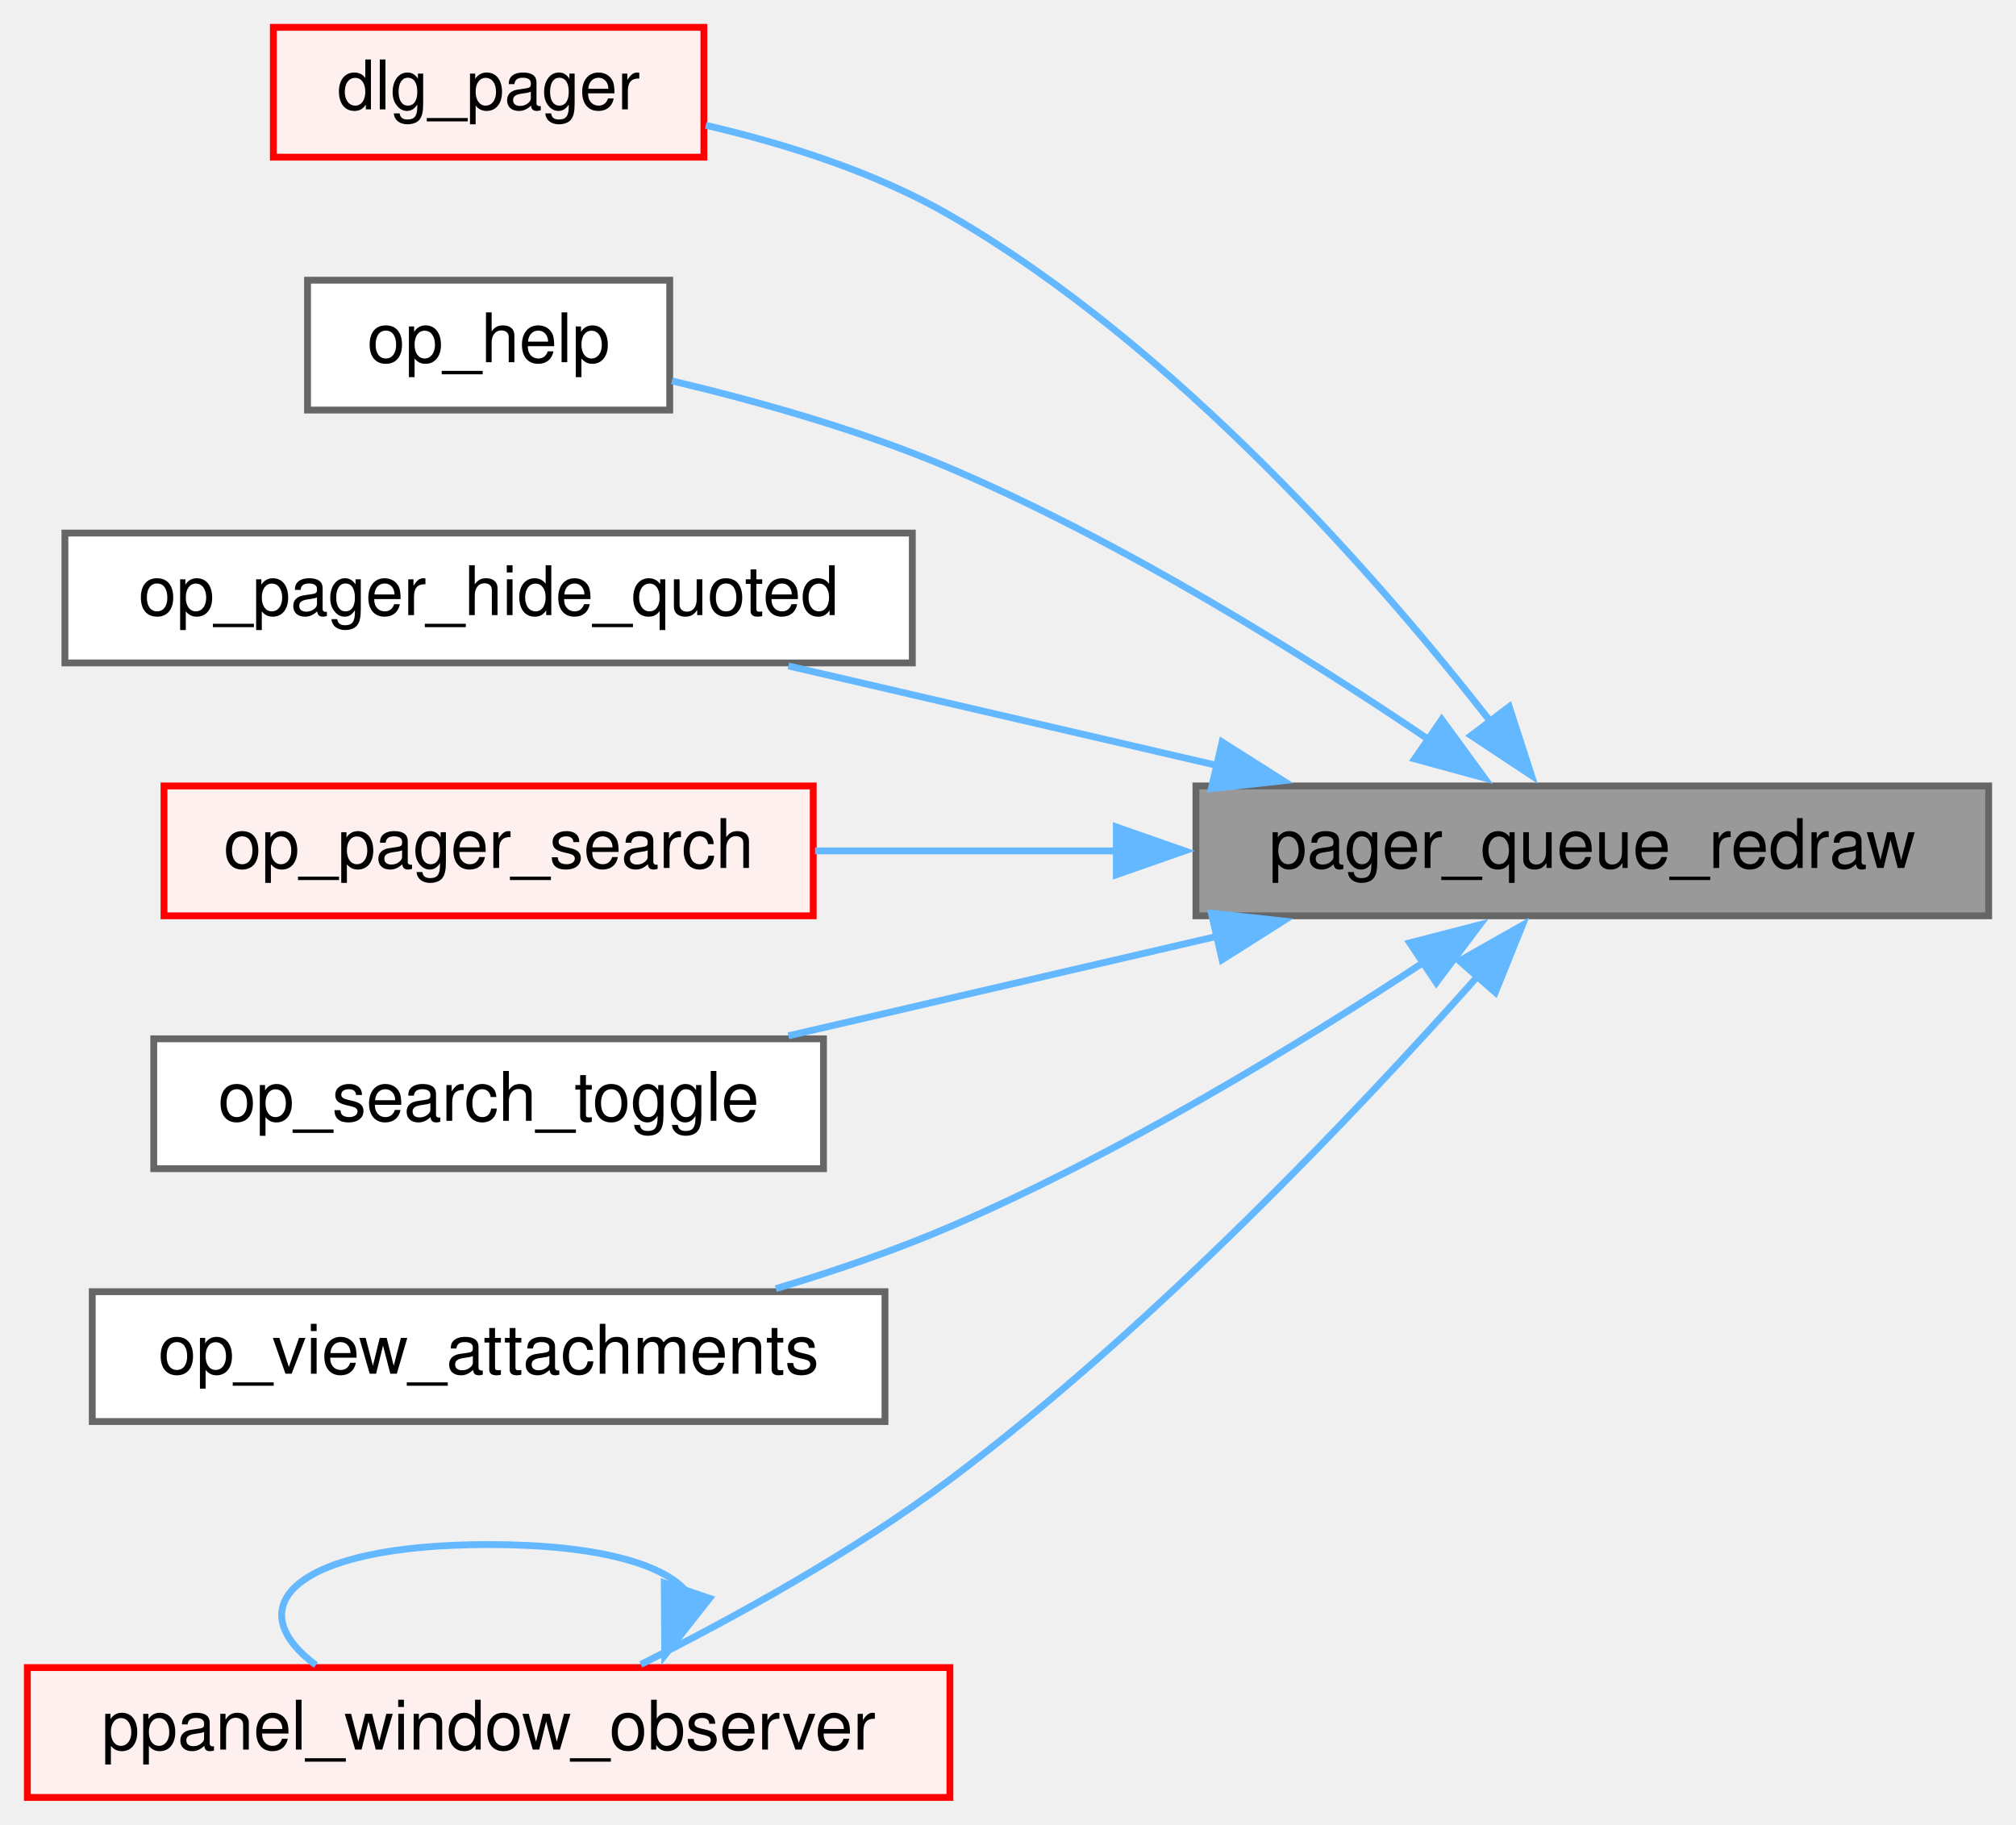
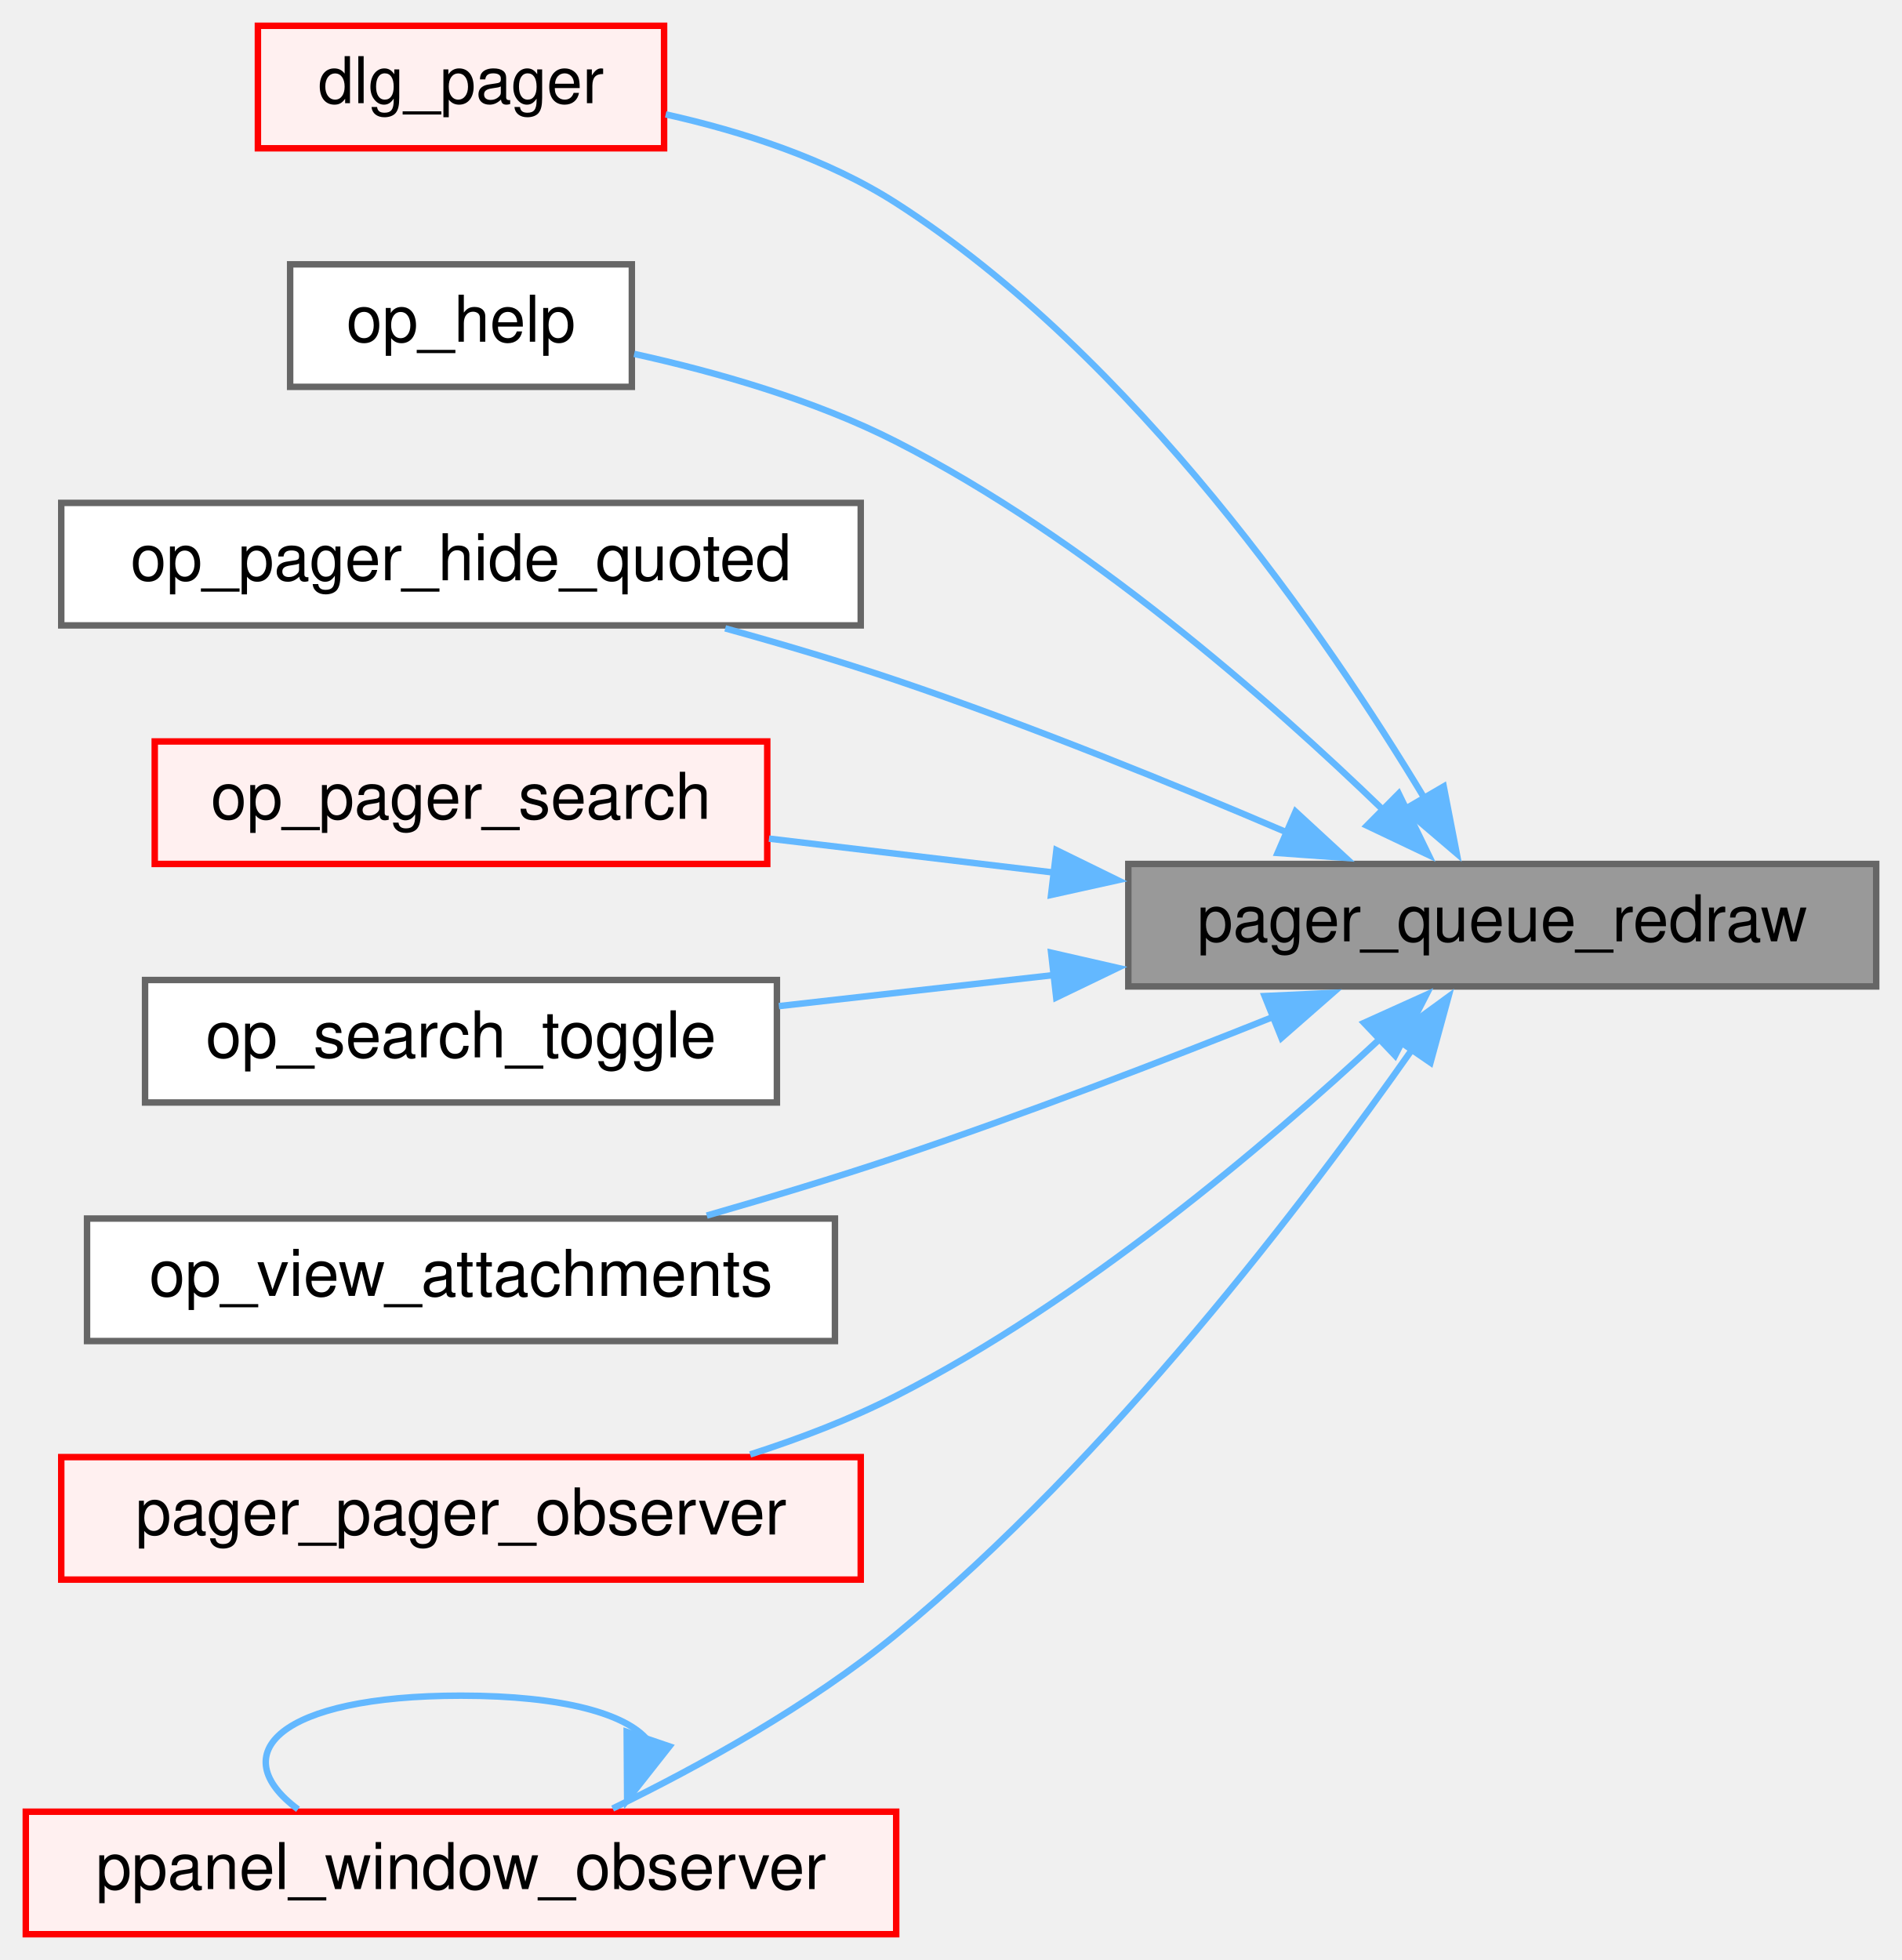
- <svg xmlns="http://www.w3.org/2000/svg" xmlns:xlink="http://www.w3.org/1999/xlink" width="295pt" height="267pt" viewBox="0.00 0.00 295.00 267.00">
-   <g id="graph0" class="graph" transform="scale(1 1) rotate(0) translate(4 263)">
+ <svg xmlns="http://www.w3.org/2000/svg" xmlns:xlink="http://www.w3.org/1999/xlink" width="295pt" height="304pt" viewBox="0.00 0.00 295.00 304.00">
+   <g id="graph0" class="graph" transform="scale(1 1) rotate(0) translate(4 300)">
    <g id="node1" class="node">
      <g id="a_node1">
        <a xlink:title="Queue a request for a redraw.">
-           <polygon fill="#999999" stroke="#666666" points="287,-148 171,-148 171,-129 287,-129 287,-148" />
-           <text text-anchor="middle" x="229" y="-136" font-family="Helvetica,sans-Serif" font-size="10.00">pager_queue_redraw</text>
+           <polygon fill="#999999" stroke="#666666" points="287,-166 171,-166 171,-147 287,-147 287,-166" />
+           <text text-anchor="middle" x="229" y="-154" font-family="Helvetica,sans-Serif" font-size="10.00">pager_queue_redraw</text>
        </a>
      </g>
    </g>
    <g id="node2" class="node">
      <g id="a_node2">
        <a xlink:href="group__gui__dlg.html#gaa0492e04d356a4dc2eed8a5ac9dd16d7" target="_top" xlink:title="Display an email, attachment, or help, in a window -.">
-           <polygon fill="#fff0f0" stroke="red" points="99,-259 36,-259 36,-240 99,-240 99,-259" />
-           <text text-anchor="middle" x="67.5" y="-247" font-family="Helvetica,sans-Serif" font-size="10.00">dlg_pager</text>
+           <polygon fill="#fff0f0" stroke="red" points="99,-296 36,-296 36,-277 99,-277 99,-296" />
+           <text text-anchor="middle" x="67.5" y="-284" font-family="Helvetica,sans-Serif" font-size="10.00">dlg_pager</text>
        </a>
      </g>
    </g>
    <g id="edge1" class="edge">
-       <path fill="none" stroke="#63b8ff" d="M214.2,-157.3C197.69,-178.44 168.09,-212.34 135,-231.5 124.13,-237.79 110.99,-241.95 99.27,-244.67" />
-       <polygon fill="#63b8ff" stroke="#63b8ff" points="216.84,-159.6 220.11,-149.52 211.27,-155.37 216.84,-159.6" />
+       <path fill="none" stroke="#63b8ff" d="M216.93,-176.2C201.74,-201.42 172.04,-244.7 135,-268.5 124.33,-275.35 111.1,-279.62 99.25,-282.26" />
+       <polygon fill="#63b8ff" stroke="#63b8ff" points="219.92,-178.02 221.94,-167.62 213.88,-174.49 219.92,-178.02" />
    </g>
    <g id="node3" class="node">
      <g id="a_node3">
        <a xlink:href="group__pager__function__api.html#gaaeca0e3a7314a904ad910acebeb835c4" target="_top" xlink:title="Help screen - Implements pager_function_t -.">
-           <polygon fill="white" stroke="#666666" points="94,-222 41,-222 41,-203 94,-203 94,-222" />
-           <text text-anchor="middle" x="67.5" y="-210" font-family="Helvetica,sans-Serif" font-size="10.00">op_help</text>
+           <polygon fill="white" stroke="#666666" points="94,-259 41,-259 41,-240 94,-240 94,-259" />
+           <text text-anchor="middle" x="67.5" y="-247" font-family="Helvetica,sans-Serif" font-size="10.00">op_help</text>
        </a>
      </g>
    </g>
    <g id="edge2" class="edge">
-       <path fill="none" stroke="#63b8ff" d="M205,-154.83C186.74,-167.17 160.19,-183.76 135,-194.5 122.02,-200.04 106.88,-204.29 94.32,-207.27" />
-       <polygon fill="#63b8ff" stroke="#63b8ff" points="206.97,-157.72 213.22,-149.17 203,-151.96 206.97,-157.72" />
+       <path fill="none" stroke="#63b8ff" d="M210.51,-174.39C192.92,-191.41 164.27,-216.58 135,-231.5 122.32,-237.97 107.06,-242.31 94.36,-245.11" />
+       <polygon fill="#63b8ff" stroke="#63b8ff" points="212.94,-176.92 217.58,-167.39 208.01,-171.94 212.94,-176.92" />
    </g>
    <g id="node4" class="node">
      <g id="a_node4">
        <a xlink:href="group__pager__function__api.html#ga866647ca00bd41087fb01e23304b3508" target="_top" xlink:title="Toggle display of quoted text - Implements pager_function_t -.">
-           <polygon fill="white" stroke="#666666" points="129.5,-185 5.5,-185 5.5,-166 129.5,-166 129.5,-185" />
-           <text text-anchor="middle" x="67.5" y="-173" font-family="Helvetica,sans-Serif" font-size="10.00">op_pager_hide_quoted</text>
+           <polygon fill="white" stroke="#666666" points="129.5,-222 5.5,-222 5.5,-203 129.5,-203 129.5,-222" />
+           <text text-anchor="middle" x="67.5" y="-210" font-family="Helvetica,sans-Serif" font-size="10.00">op_pager_hide_quoted</text>
        </a>
      </g>
    </g>
    <g id="edge3" class="edge">
-       <path fill="none" stroke="#63b8ff" d="M174.19,-150.98C153.72,-155.73 130.69,-161.07 111.36,-165.56" />
-       <polygon fill="#63b8ff" stroke="#63b8ff" points="174.83,-154.43 183.78,-148.76 173.25,-147.61 174.83,-154.43" />
+       <path fill="none" stroke="#63b8ff" d="M195.76,-170.82C178.03,-178.41 155.52,-187.56 135,-194.5 126.5,-197.37 117.28,-200.11 108.48,-202.54" />
+       <polygon fill="#63b8ff" stroke="#63b8ff" points="196.94,-174.12 204.73,-166.94 194.16,-167.7 196.94,-174.12" />
    </g>
    <g id="node5" class="node">
      <g id="a_node5">
        <a xlink:href="group__pager__function__api.html#gabcc847784557b3ce81604465847fc625" target="_top" xlink:title="Search for a regular expression - Implements pager_function_t -.">
-           <polygon fill="#fff0f0" stroke="red" points="115,-148 20,-148 20,-129 115,-129 115,-148" />
-           <text text-anchor="middle" x="67.5" y="-136" font-family="Helvetica,sans-Serif" font-size="10.00">op_pager_search</text>
+           <polygon fill="#fff0f0" stroke="red" points="115,-185 20,-185 20,-166 115,-166 115,-185" />
+           <text text-anchor="middle" x="67.5" y="-173" font-family="Helvetica,sans-Serif" font-size="10.00">op_pager_search</text>
        </a>
      </g>
    </g>
    <g id="edge4" class="edge">
-       <path fill="none" stroke="#63b8ff" d="M159.58,-138.5C144.63,-138.5 129.14,-138.5 115.27,-138.5" />
-       <polygon fill="#63b8ff" stroke="#63b8ff" points="159.35,-142 169.35,-138.5 159.35,-135 159.35,-142" />
+       <path fill="none" stroke="#63b8ff" d="M159.58,-164.65C144.63,-166.43 129.14,-168.28 115.27,-169.93" />
+       <polygon fill="#63b8ff" stroke="#63b8ff" points="159.85,-168.14 169.36,-163.48 159.02,-161.19 159.85,-168.14" />
    </g>
    <g id="node6" class="node">
      <g id="a_node6">
        <a xlink:href="group__pager__function__api.html#ga62d5642951e315f4579842aceca20e6c" target="_top" xlink:title="Toggle search pattern coloring - Implements pager_function_t -.">
-           <polygon fill="white" stroke="#666666" points="116.5,-111 18.5,-111 18.5,-92 116.5,-92 116.5,-111" />
-           <text text-anchor="middle" x="67.5" y="-99" font-family="Helvetica,sans-Serif" font-size="10.00">op_search_toggle</text>
+           <polygon fill="white" stroke="#666666" points="116.5,-148 18.5,-148 18.5,-129 116.5,-129 116.5,-148" />
+           <text text-anchor="middle" x="67.5" y="-136" font-family="Helvetica,sans-Serif" font-size="10.00">op_search_toggle</text>
        </a>
      </g>
    </g>
    <g id="edge5" class="edge">
-       <path fill="none" stroke="#63b8ff" d="M174.19,-126.02C153.72,-121.27 130.69,-115.93 111.36,-111.44" />
-       <polygon fill="#63b8ff" stroke="#63b8ff" points="173.25,-129.39 183.78,-128.24 174.83,-122.57 173.25,-129.39" />
+       <path fill="none" stroke="#63b8ff" d="M159.49,-148.77C145.12,-147.15 130.26,-145.47 116.81,-143.95" />
+       <polygon fill="#63b8ff" stroke="#63b8ff" points="159.03,-152.24 169.36,-149.88 159.82,-145.28 159.03,-152.24" />
    </g>
    <g id="node7" class="node">
      <g id="a_node7">
        <a xlink:href="group__pager__function__api.html#ga77b4b564d6f6aadf00053efa0b90105c" target="_top" xlink:title="Show MIME attachments - Implements pager_function_t -.">
-           <polygon fill="white" stroke="#666666" points="125.5,-74 9.5,-74 9.5,-55 125.5,-55 125.5,-74" />
-           <text text-anchor="middle" x="67.5" y="-62" font-family="Helvetica,sans-Serif" font-size="10.00">op_view_attachments</text>
+           <polygon fill="white" stroke="#666666" points="125.5,-111 9.5,-111 9.5,-92 125.5,-92 125.5,-111" />
+           <text text-anchor="middle" x="67.5" y="-99" font-family="Helvetica,sans-Serif" font-size="10.00">op_view_attachments</text>
        </a>
      </g>
    </g>
    <g id="edge6" class="edge">
-       <path fill="none" stroke="#63b8ff" d="M204.27,-122.16C186,-110.15 159.75,-94.14 135,-83.5 126.95,-80.04 118.08,-77 109.52,-74.44" />
-       <polygon fill="#63b8ff" stroke="#63b8ff" points="202.28,-125.04 212.54,-127.69 206.17,-119.22 202.28,-125.04" />
+       <path fill="none" stroke="#63b8ff" d="M193.86,-142.43C176.39,-135.44 154.71,-127.11 135,-120.5 125.55,-117.33 115.24,-114.22 105.62,-111.46" />
+       <polygon fill="#63b8ff" stroke="#63b8ff" points="192.15,-145.51 202.73,-146 194.76,-139.02 192.15,-145.51" />
    </g>
    <g id="node8" class="node">
      <g id="a_node8">
+         <a xlink:href="group__observer__api.html#ga078909a8671e53219dacd6c54fff4b52" target="_top" xlink:title="Notification that the Pager has changed - Implements observer_t -.">
+           <polygon fill="#fff0f0" stroke="red" points="129.5,-74 5.5,-74 5.5,-55 129.5,-55 129.5,-74" />
+           <text text-anchor="middle" x="67.5" y="-62" font-family="Helvetica,sans-Serif" font-size="10.00">pager_pager_observer</text>
+         </a>
+       </g>
+     </g>
+     <g id="edge7" class="edge">
+       <path fill="none" stroke="#63b8ff" d="M210.09,-138.93C192.37,-122.45 163.8,-98.2 135,-83.5 127.94,-79.9 120.1,-76.89 112.35,-74.41" />
+       <polygon fill="#63b8ff" stroke="#63b8ff" points="207.56,-141.35 217.22,-145.71 212.38,-136.28 207.56,-141.35" />
+     </g>
+     <g id="node9" class="node">
+       <g id="a_node9">
        <a xlink:href="group__observer__api.html#ga6d238d2ce26ab9532b5c86f38ccdb8ea" target="_top" xlink:title="Notification that a Window has changed - Implements observer_t -.">
          <polygon fill="#fff0f0" stroke="red" points="135,-19 0,-19 0,0 135,0 135,-19" />
          <text text-anchor="middle" x="67.5" y="-7" font-family="Helvetica,sans-Serif" font-size="10.00">ppanel_window_observer</text>
        </a>
      </g>
    </g>
-     <g id="edge7" class="edge">
-       <path fill="none" stroke="#63b8ff" d="M212.19,-120.11C194.63,-100.38 164.81,-68.88 135,-46.5 120.84,-35.87 103.28,-26.23 89.77,-19.46" />
-       <polygon fill="#63b8ff" stroke="#63b8ff" points="209.55,-122.4 218.77,-127.62 214.81,-117.79 209.55,-122.4" />
+     <g id="edge8" class="edge">
+       <path fill="none" stroke="#63b8ff" d="M215.15,-137.41C198.64,-113.9 168.14,-73.76 135,-46.5 121.63,-35.51 104.53,-26.07 91.02,-19.49" />
+       <polygon fill="#63b8ff" stroke="#63b8ff" points="212.1,-139.16 220.66,-145.41 217.87,-135.19 212.1,-139.16" />
    </g>
-     <g id="edge8" class="edge">
+     <g id="edge9" class="edge">
      <path fill="none" stroke="#63b8ff" d="M96.46,-30.1C93.12,-34.13 83.47,-37 67.5,-37 39.11,-37 30.68,-27.94 42.22,-19.37" />
      <polygon fill="#63b8ff" stroke="#63b8ff" points="99.83,-29.13 93.27,-20.8 93.2,-31.39 99.83,-29.13" />
    </g>
  </g>
</svg>
